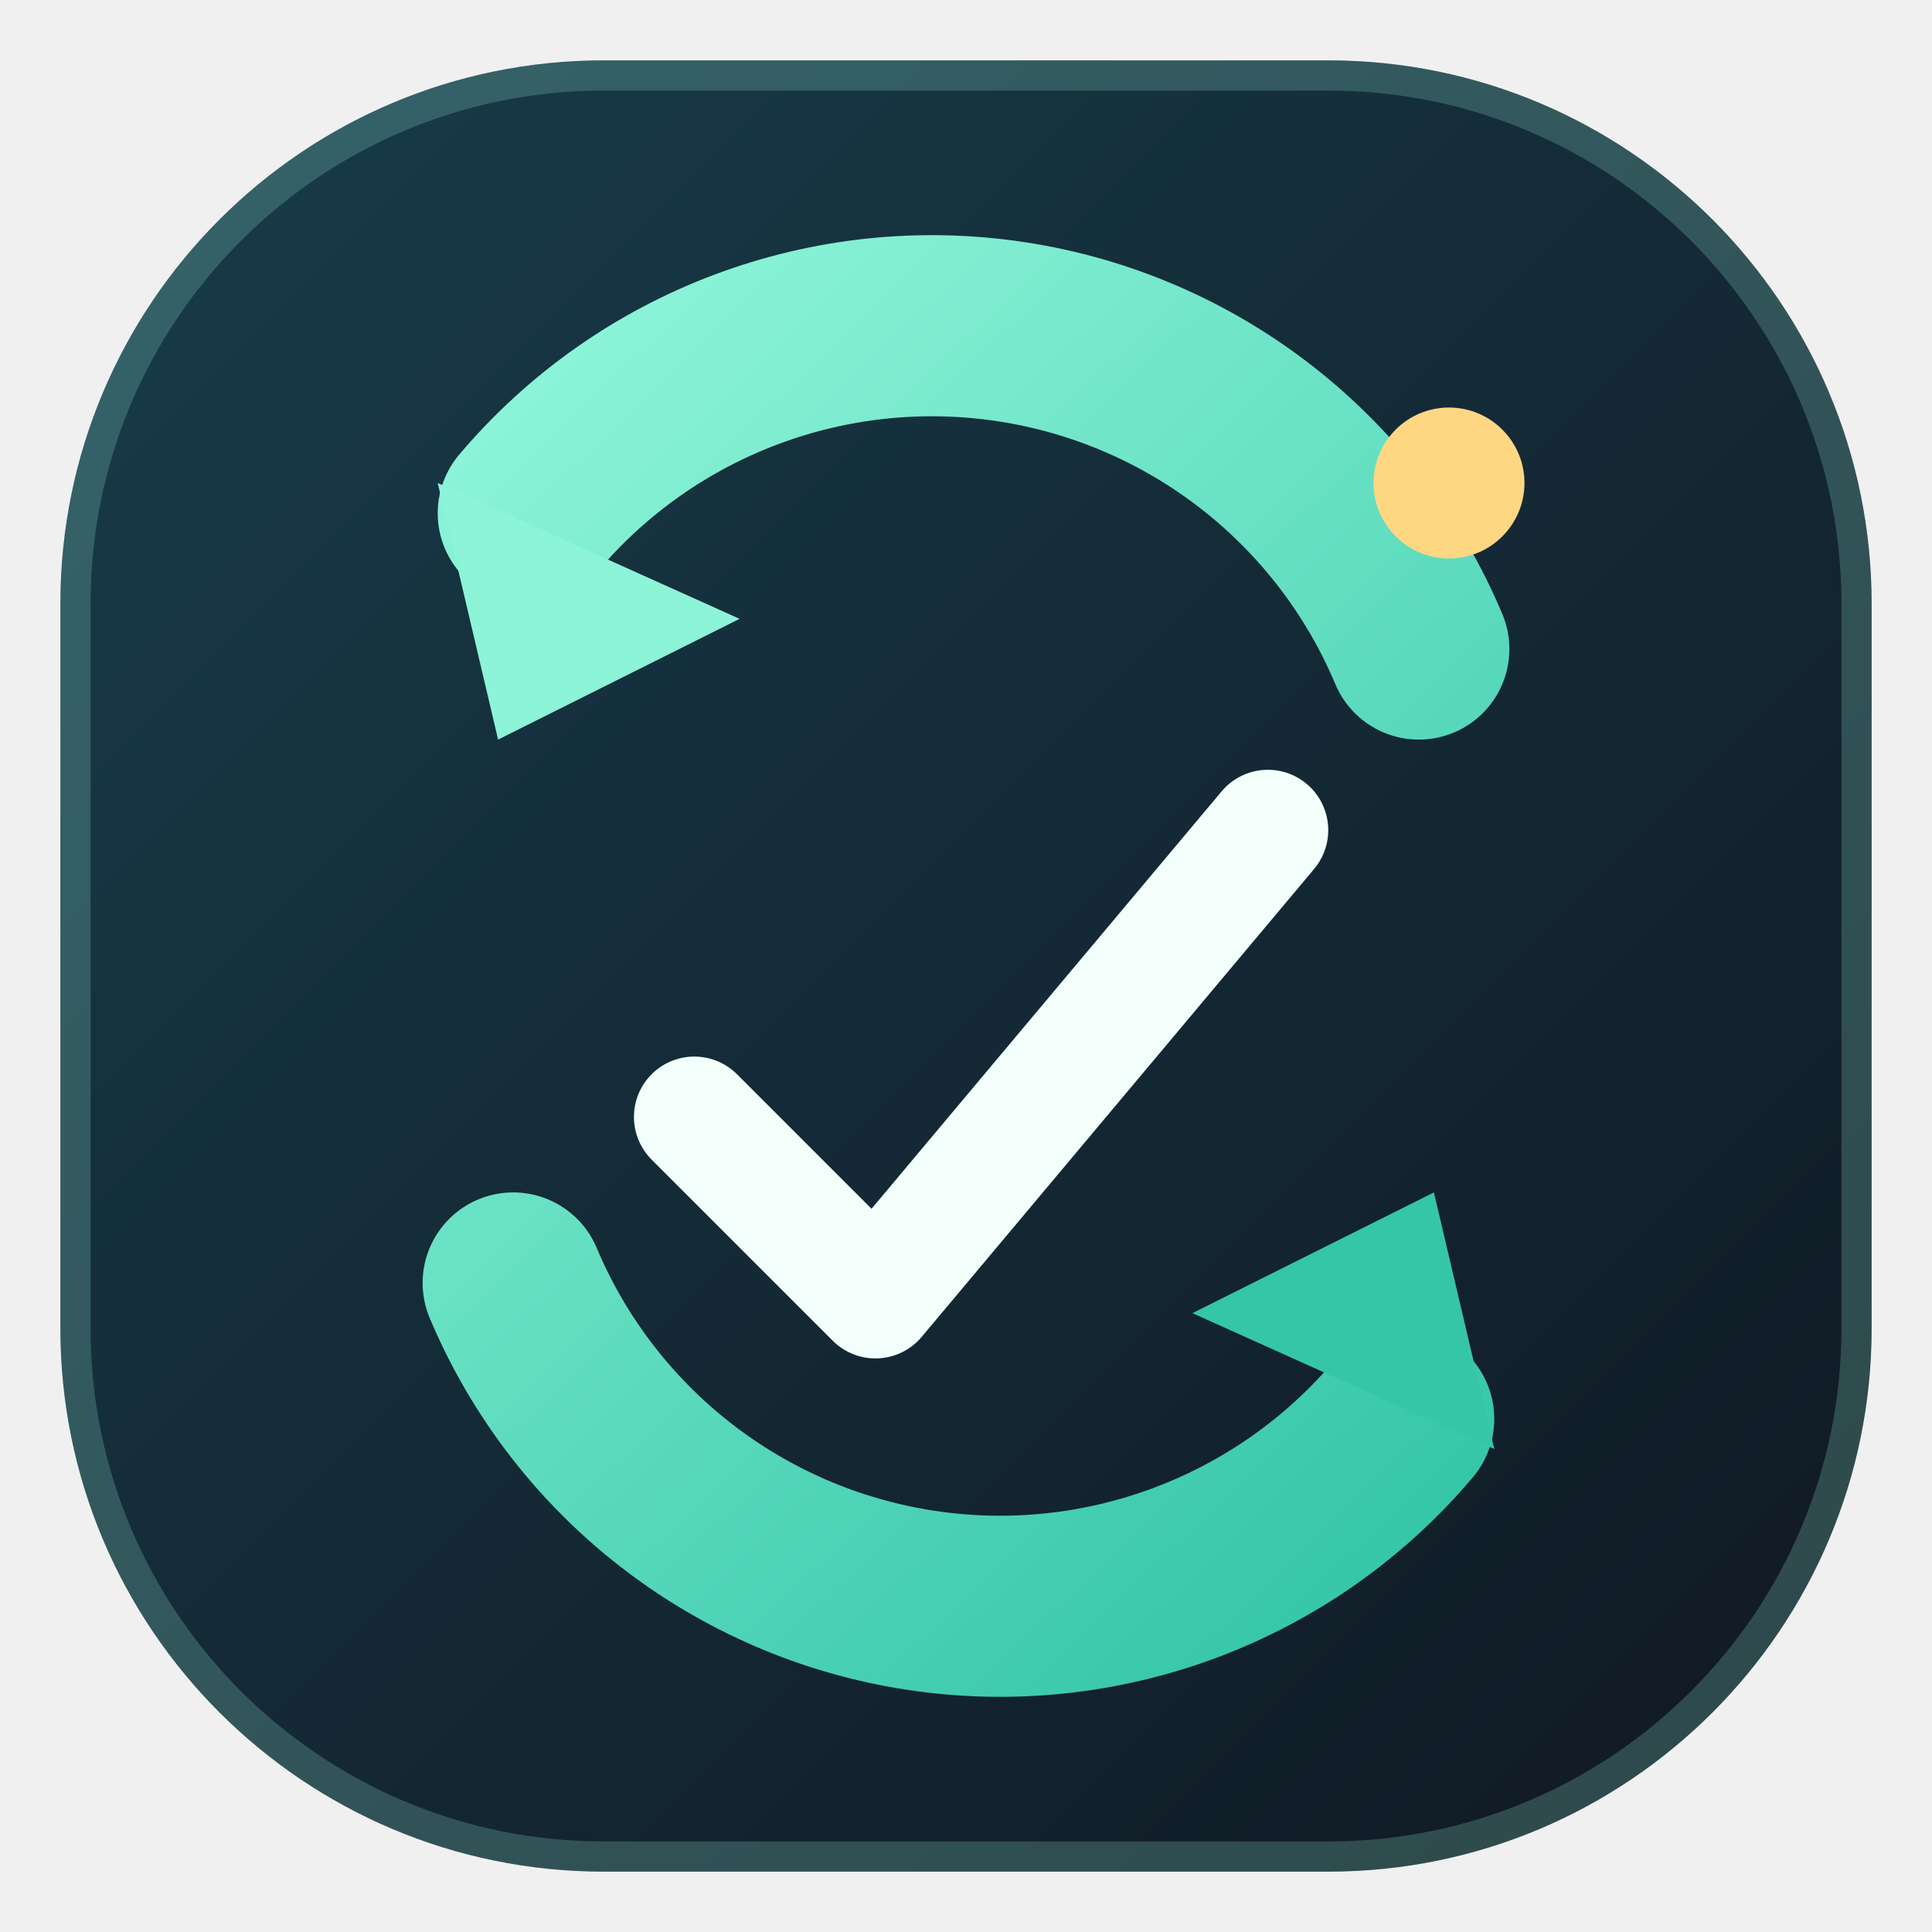
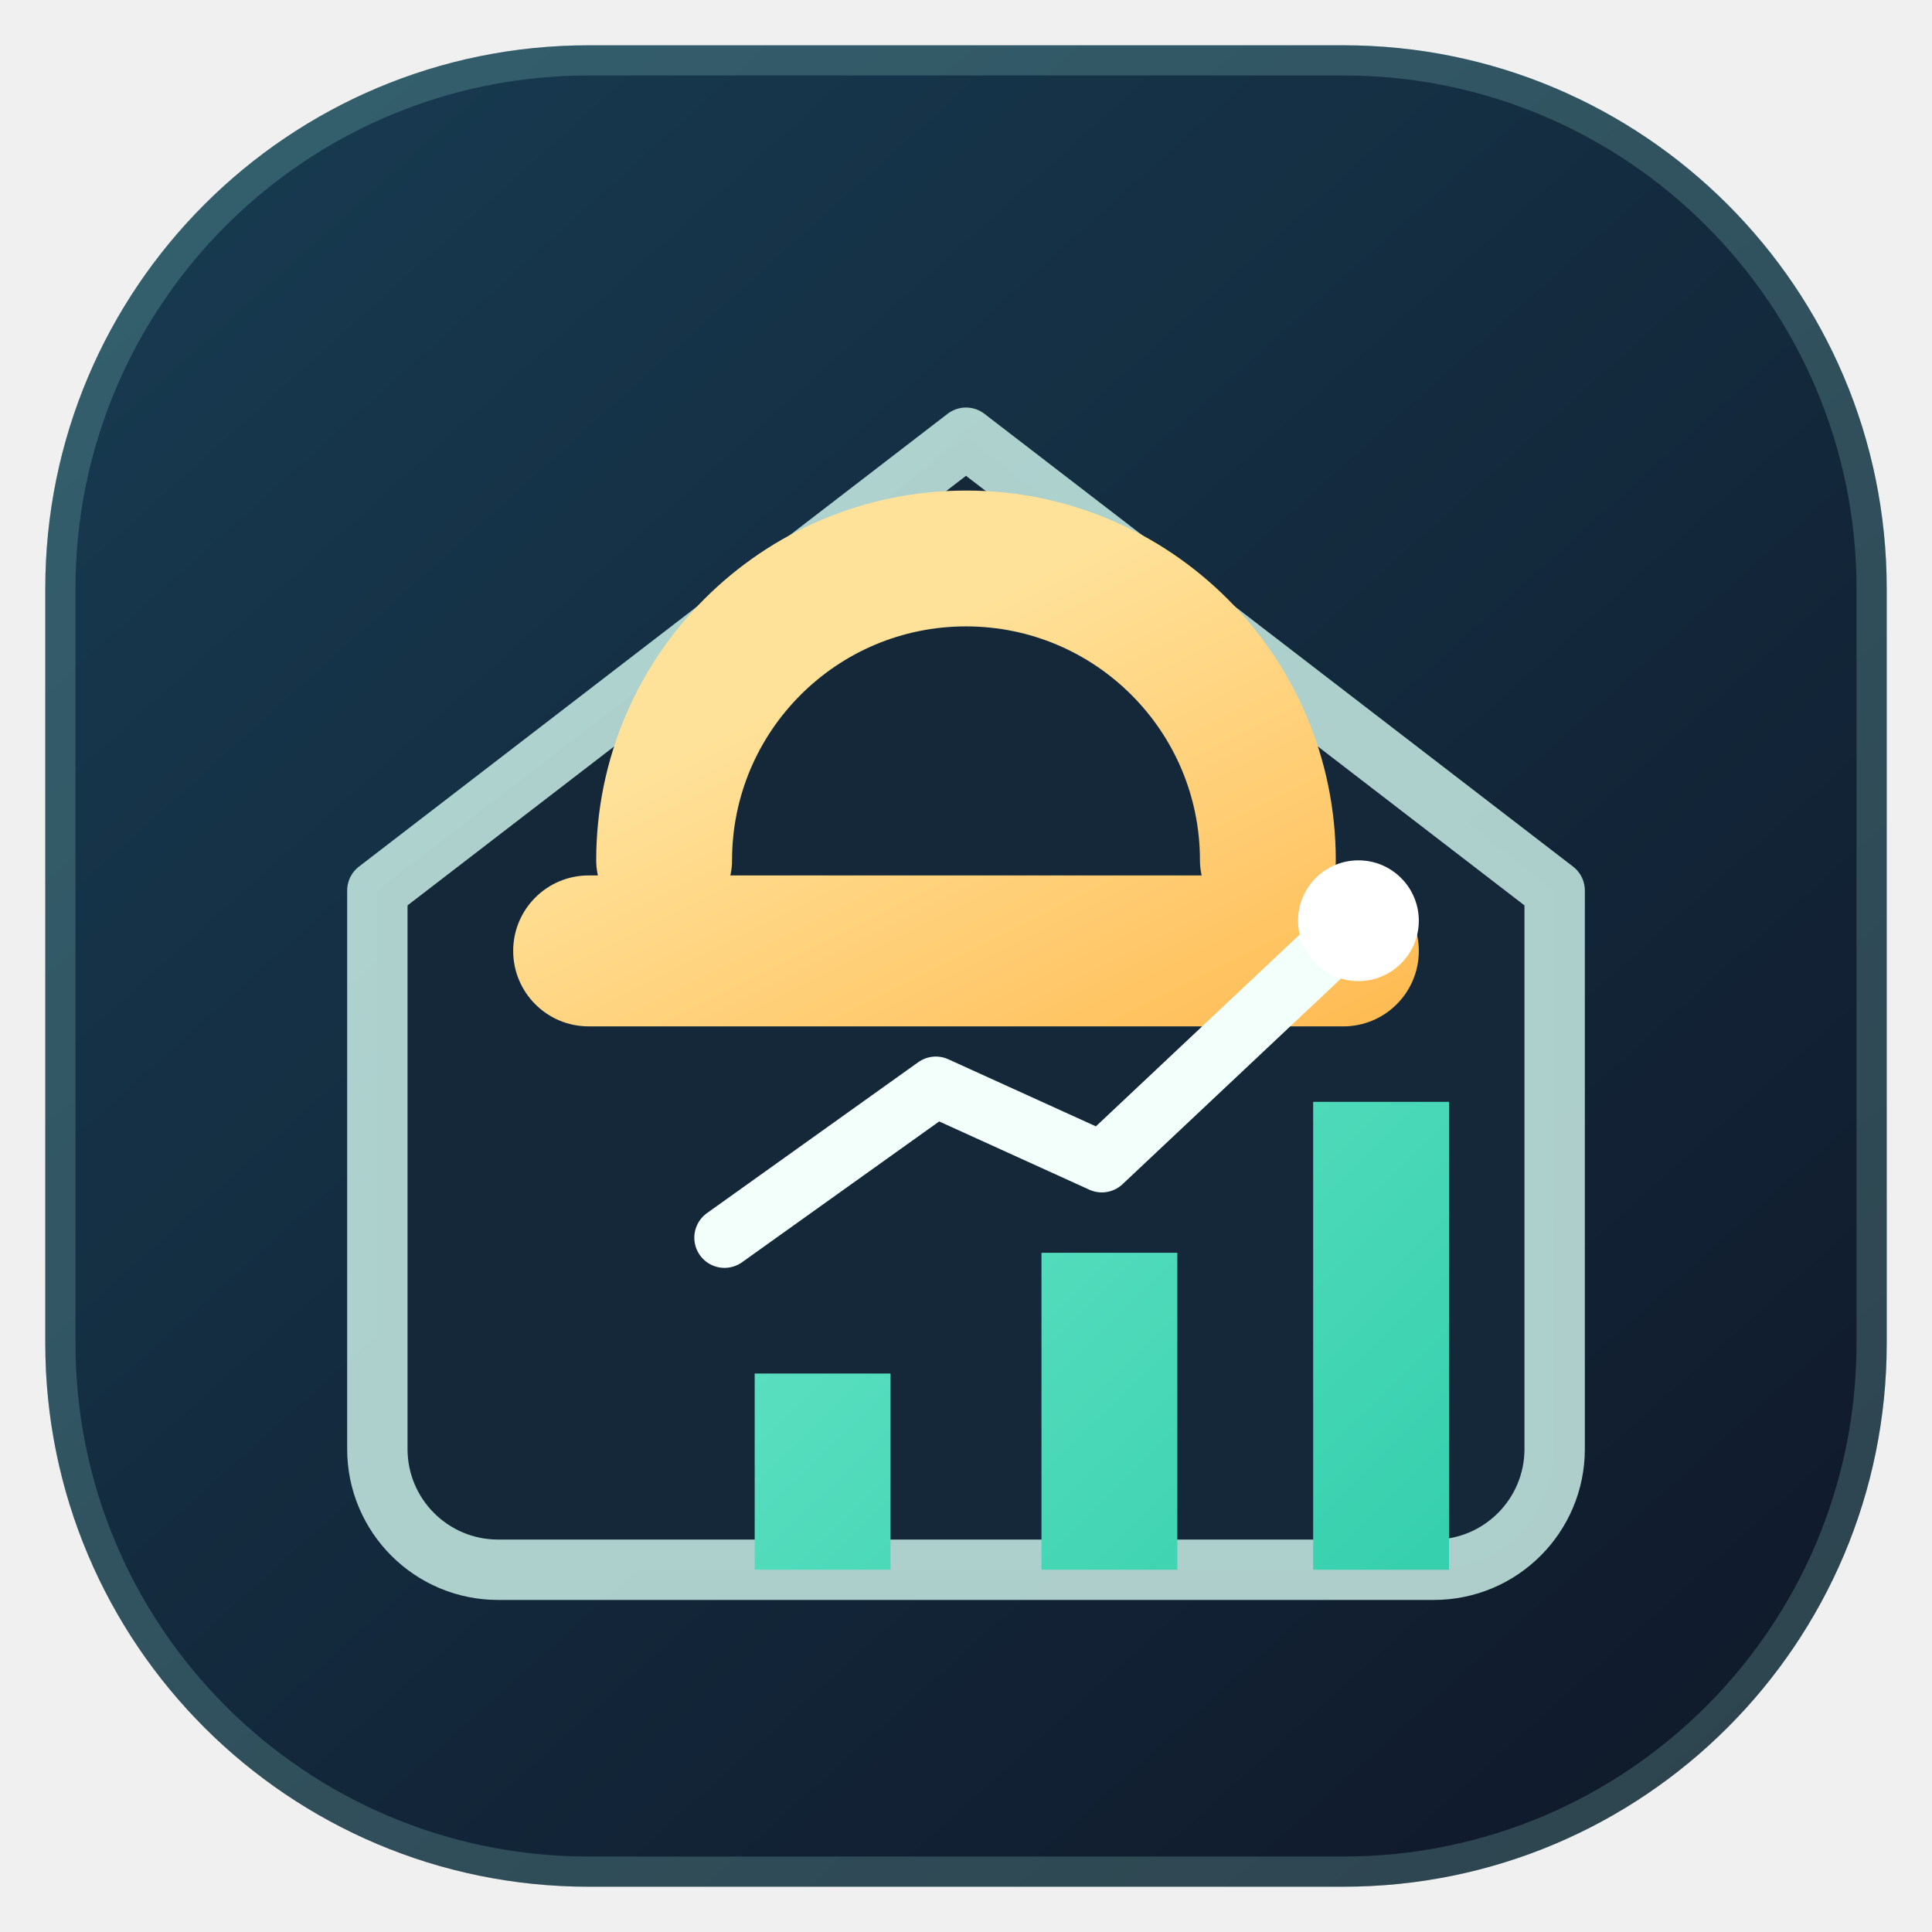
- <svg xmlns="http://www.w3.org/2000/svg" viewBox="0 0 128 128" fill="none">
+ <svg xmlns="http://www.w3.org/2000/svg" viewBox="0 0 128 128" fill="none" role="img" aria-labelledby="title">
  <defs>
-     <linearGradient id="bg" x1="8" y1="8" x2="120" y2="120" gradientUnits="userSpaceOnUse">
-       <stop stop-color="#183b49" />
-       <stop offset="1" stop-color="#101923" />
+     <linearGradient id="field" x1="13" y1="9" x2="112" y2="119" gradientUnits="userSpaceOnUse">
+       <stop stop-color="#173a50" />
+       <stop offset="1" stop-color="#101a2b" />
    </linearGradient>
-     <linearGradient id="mint" x1="30" y1="28" x2="98" y2="99" gradientUnits="userSpaceOnUse">
-       <stop stop-color="#8df4d8" />
-       <stop offset="1" stop-color="#35c6a8" />
+     <linearGradient id="mint" x1="31" y1="27" x2="100" y2="97" gradientUnits="userSpaceOnUse">
+       <stop stop-color="#8cf5da" />
+       <stop offset="1" stop-color="#37d0ae" />
+     </linearGradient>
+     <linearGradient id="gold" x1="80" y1="32" x2="98" y2="68" gradientUnits="userSpaceOnUse">
+       <stop stop-color="#ffe29a" />
+       <stop offset="1" stop-color="#ffb84d" />
    </linearGradient>
  </defs>
-   <rect x="4" y="4" width="120" height="120" rx="36" fill="url(#bg)" />
-   <rect x="5" y="5" width="118" height="118" rx="35" stroke="#9bf2db" stroke-opacity=".22" stroke-width="2" />
-   <path d="M94 43a35 35 0 0 0-59-9" stroke="url(#mint)" stroke-width="12" stroke-linecap="round" />
-   <path d="m29 32 4 17 16-8" fill="#8df4d8" />
-   <path d="M34 85a35 35 0 0 0 59 9" stroke="url(#mint)" stroke-width="12" stroke-linecap="round" />
-   <path d="m99 96-4-17-16 8" fill="#35c6a8" />
-   <path d="m46 74 12 12 26-31" stroke="#f2fffb" stroke-width="8" stroke-linecap="round" stroke-linejoin="round" />
-   <circle cx="96" cy="32" r="5" fill="#ffd783" />
+   <rect x="3" y="3" width="122" height="122" rx="36" fill="url(#field)" />
+   <rect x="4" y="4" width="120" height="120" rx="35" stroke="#a5f3e3" stroke-opacity=".2" stroke-width="2" />
+   <path d="M25 59 64 29l39 30v37a8 8 0 0 1-8 8H33a8 8 0 0 1-8-8V59Z" fill="#14283a" stroke="#d9fff5" stroke-opacity=".78" stroke-width="4" stroke-linejoin="round" />
+   <path d="M44 57a20 20 0 0 1 40 0" stroke="url(#gold)" stroke-width="9" stroke-linecap="round" />
+   <path d="M39 58h50a5 5 0 0 1 0 10H39a5 5 0 0 1 0-10Z" fill="url(#gold)" />
+   <path d="M50 91h9v13h-9zM69 83h9v21h-9zM87 73h9v31h-9z" fill="url(#mint)" />
+   <path d="m48 82 14-10 11 5 17-16" stroke="#f2fffb" stroke-width="4" stroke-linecap="round" stroke-linejoin="round" />
+   <circle cx="90" cy="61" r="4" fill="#fff" />
</svg>
